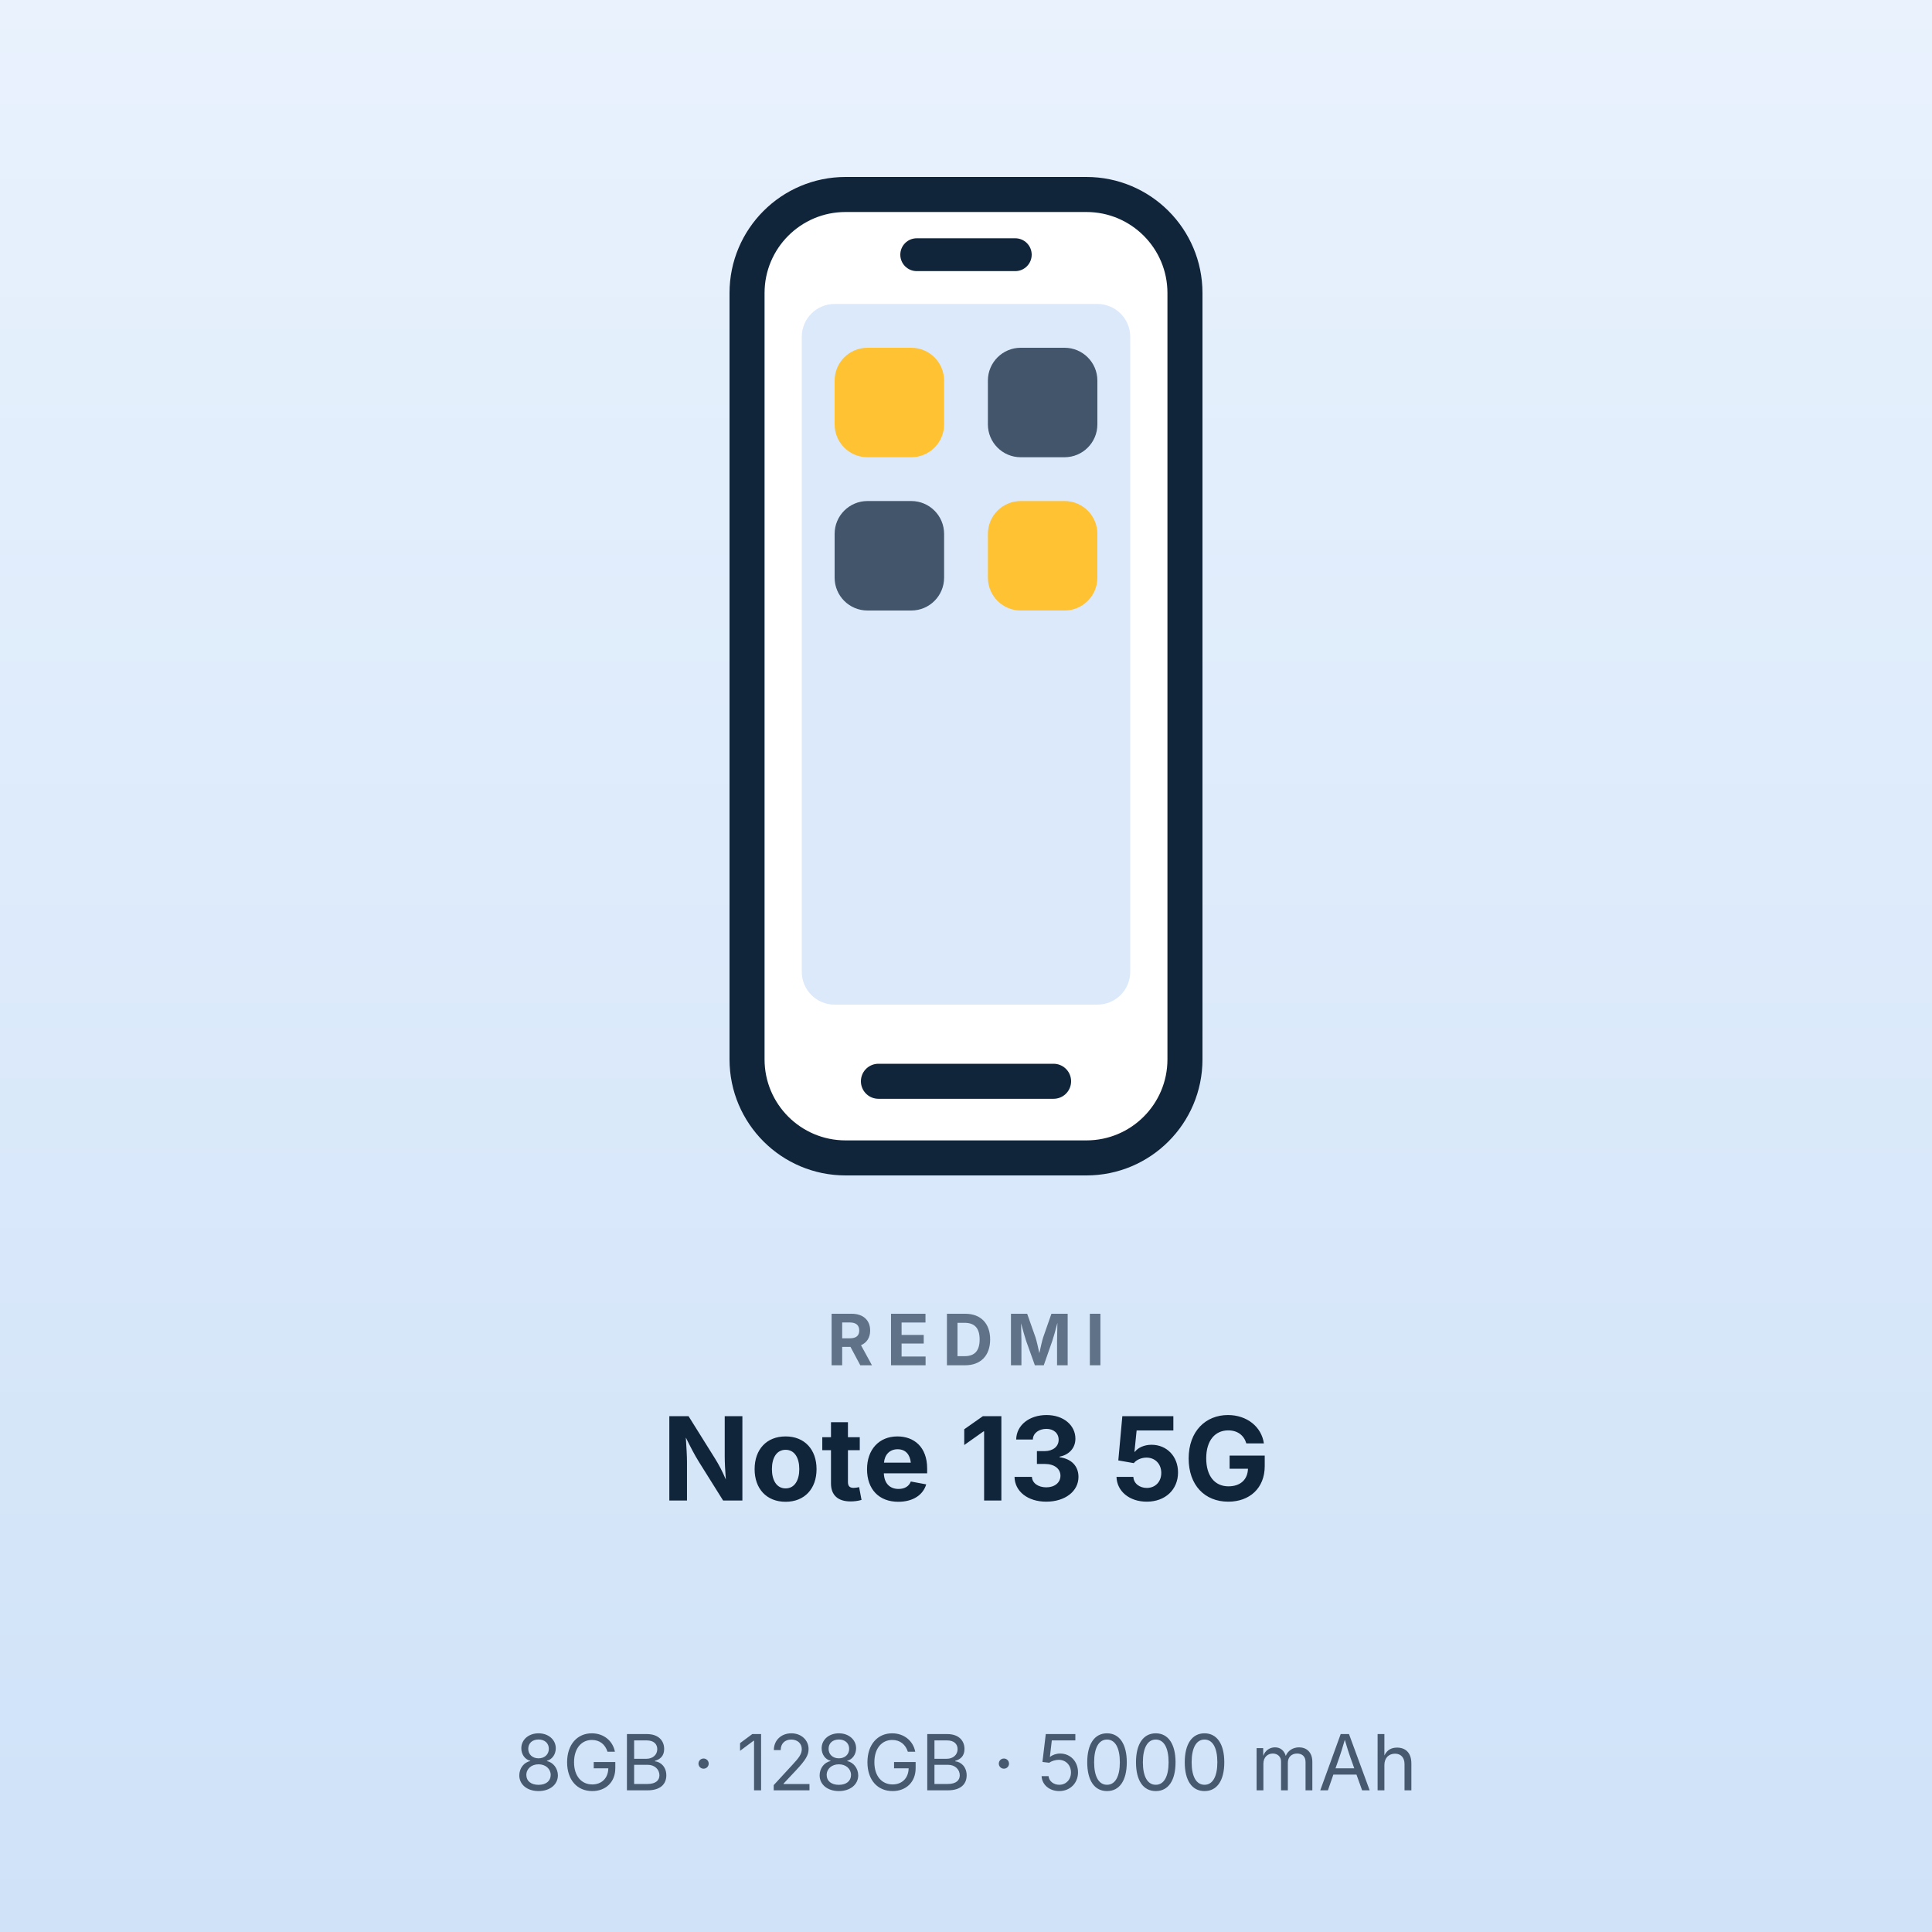
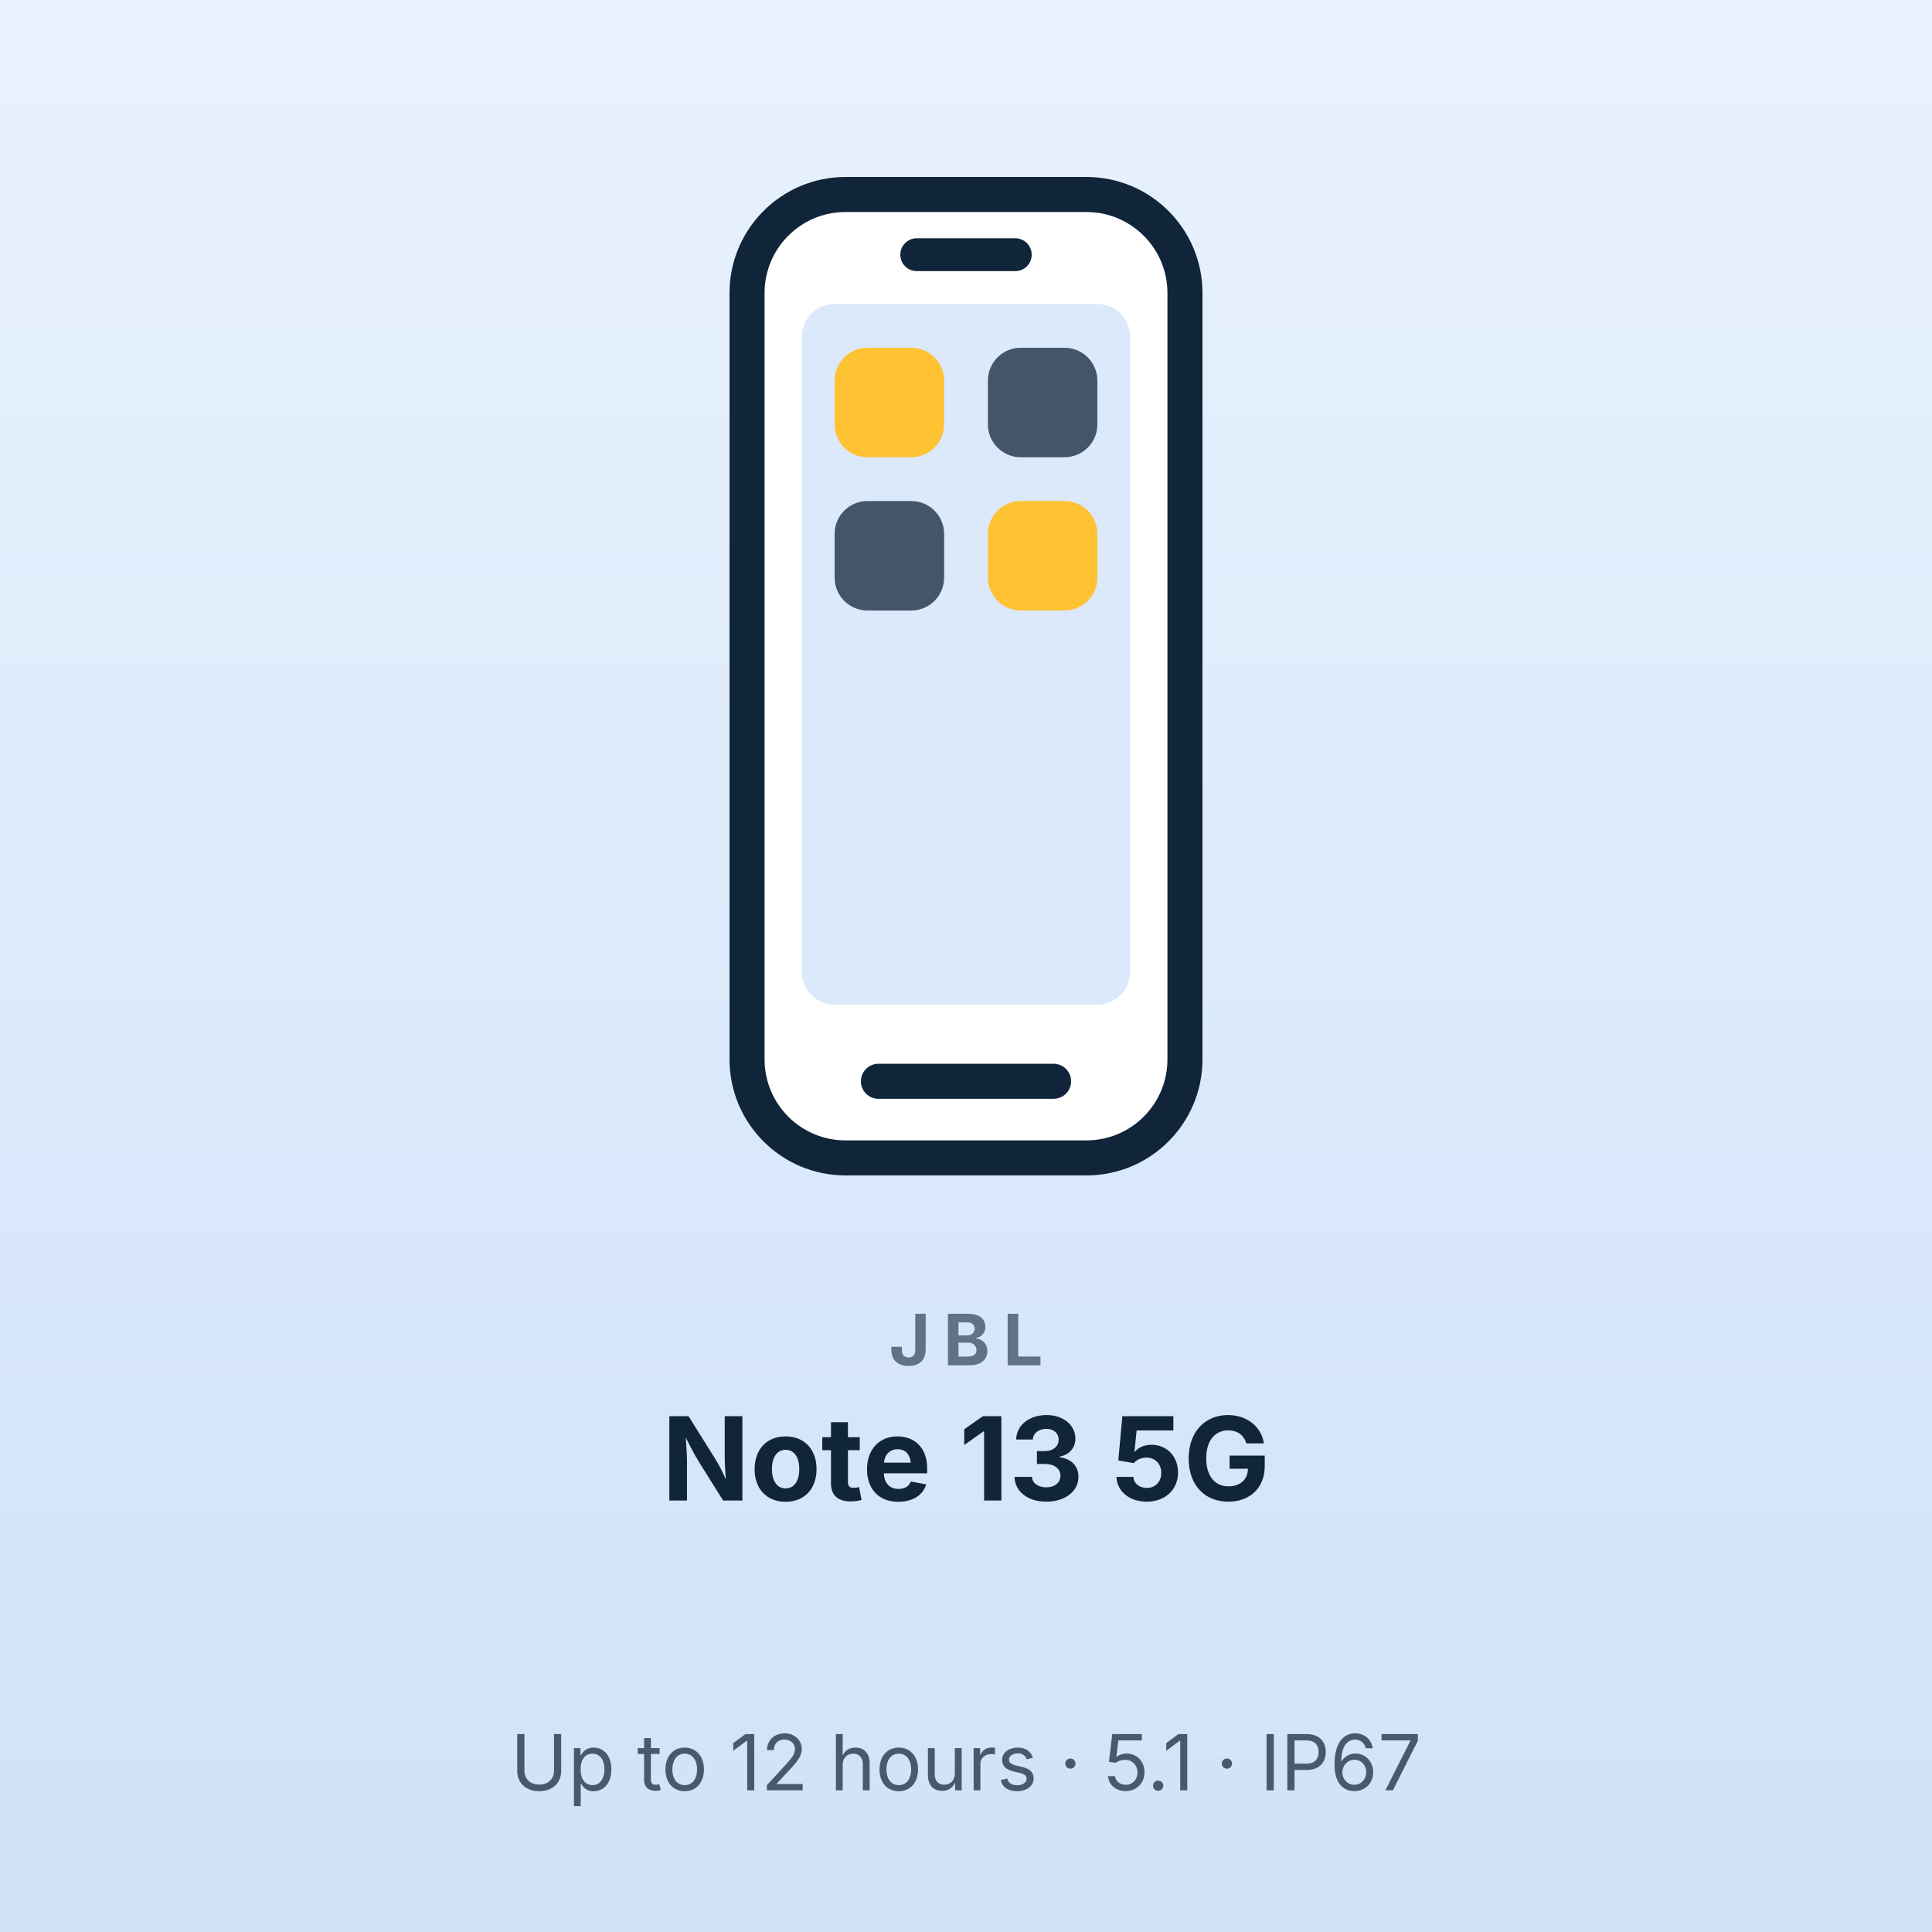
- <svg xmlns="http://www.w3.org/2000/svg" viewBox="0 0 600 600" role="img" aria-label="Redmi Note 13 5G (Stealth Black, 8GB RAM, 128GB Storage)">
+ <svg xmlns="http://www.w3.org/2000/svg" viewBox="0 0 600 600" role="img" aria-label="JBL Flip 6 Portable Waterproof Bluetooth Speaker">
  <defs>
    <linearGradient id="g" x1="0" y1="0" x2="0" y2="1">
      <stop offset="0" stop-color="#e9f2fd" />
      <stop offset="1" stop-color="#cfe2f8" />
    </linearGradient>
  </defs>
  <rect width="600" height="600" fill="url(#g)" />
  <g transform="translate(130 40) scale(3.4)">
    <rect x="30" y="6" width="40" height="88" rx="9" fill="#fff" stroke="#10243a" stroke-width="3.2" stroke-linejoin="round" stroke-linecap="round" />
    <rect x="35" y="16" width="30" height="64" rx="3" fill="#dbe9fb" />
    <rect x="44" y="10" width="12" height="3" rx="1.5" fill="#10243a" />
    <rect x="38" y="20" width="10" height="10" rx="3" fill="#ffc233" />
    <rect x="52" y="20" width="10" height="10" rx="3" fill="#10243a" opacity=".75" />
    <rect x="38" y="34" width="10" height="10" rx="3" fill="#10243a" opacity=".75" />
    <rect x="52" y="34" width="10" height="10" rx="3" fill="#ffc233" />
    <line x1="42" y1="87" x2="58" y2="87" stroke="#10243a" stroke-width="3.2" stroke-linejoin="round" stroke-linecap="round" />
  </g>
-   <text x="300" y="424" text-anchor="middle" font-family="Inter, Arial, sans-serif" font-size="22" font-weight="700" letter-spacing="4" fill="#10243a" opacity=".6">REDMI</text>
+   <text x="300" y="424" text-anchor="middle" font-family="Inter, Arial, sans-serif" font-size="22" font-weight="700" letter-spacing="4" fill="#10243a" opacity=".6">JBL</text>
  <text x="300" y="466" text-anchor="middle" font-family="Inter, Arial, sans-serif" font-size="36" font-weight="700" fill="#10243a">Note 13 5G</text>
-   <text x="300" y="556" text-anchor="middle" font-family="Inter, Arial, sans-serif" font-size="24" fill="#10243a" opacity=".72">8GB  ·  128GB  ·  5000 mAh</text>
+   <text x="300" y="556" text-anchor="middle" font-family="Inter, Arial, sans-serif" font-size="24" fill="#10243a" opacity=".72">Up to 12 hours  ·  5.1  ·  IP67</text>
</svg>
